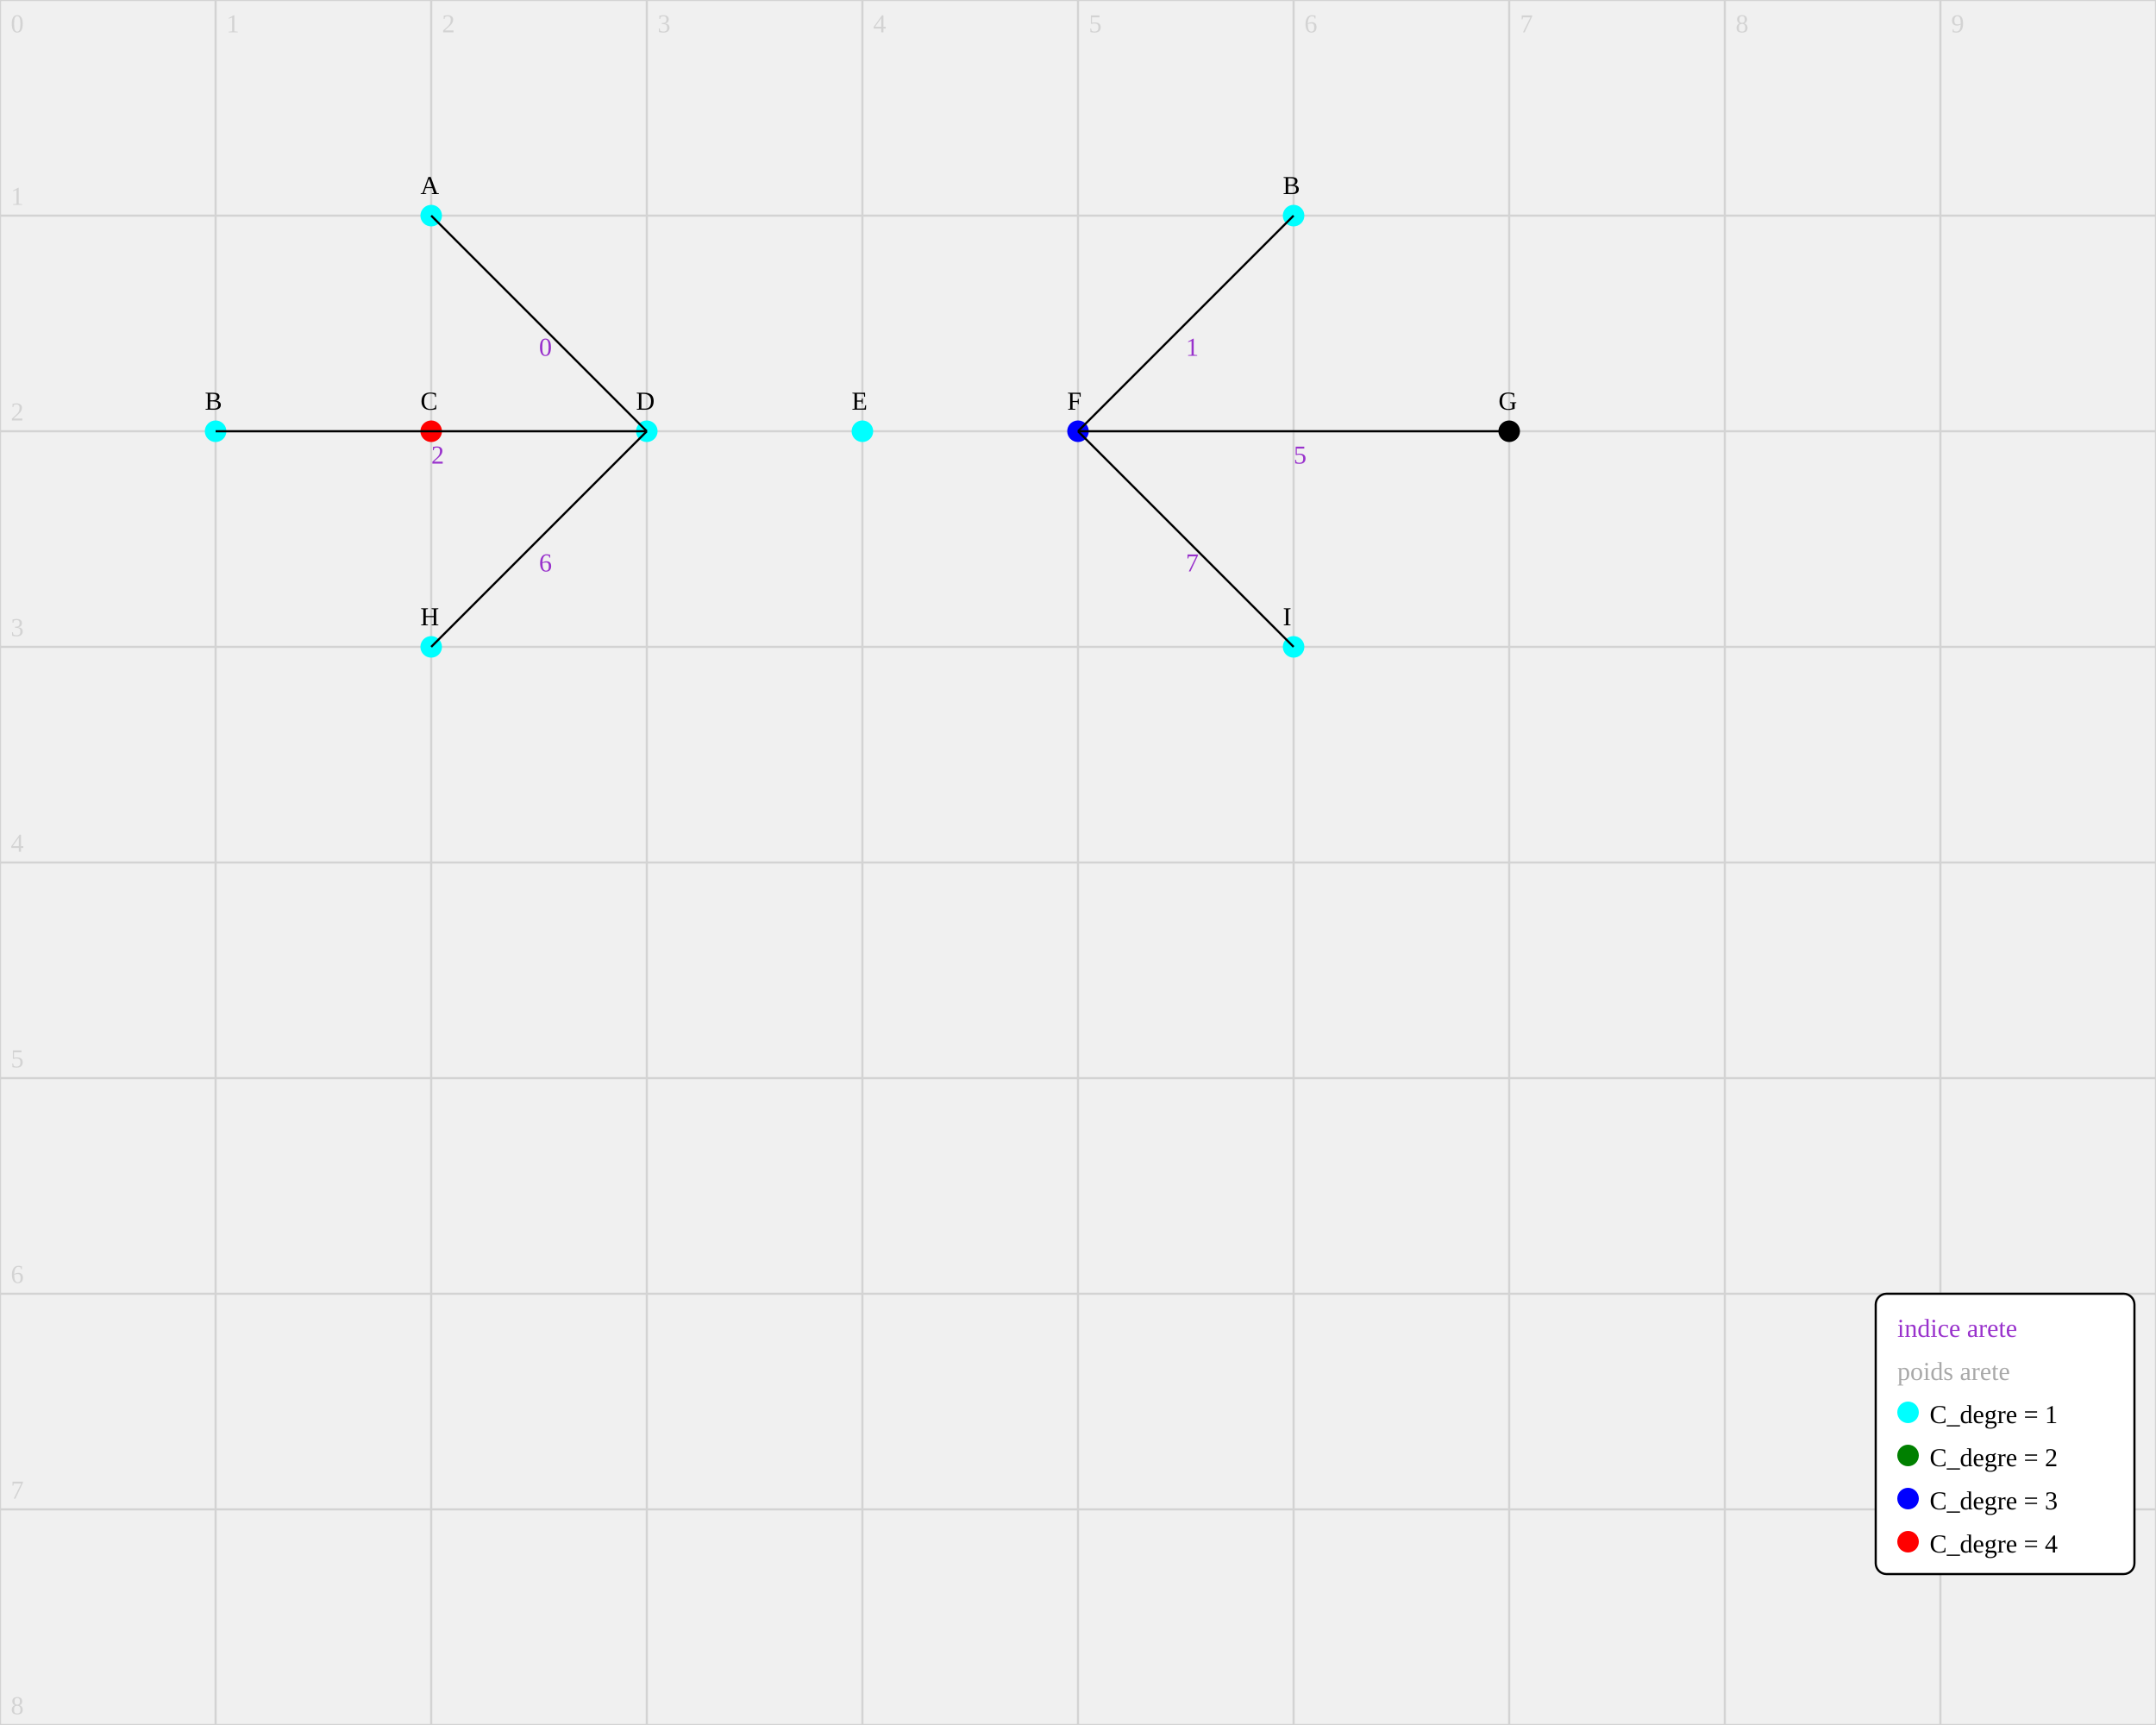
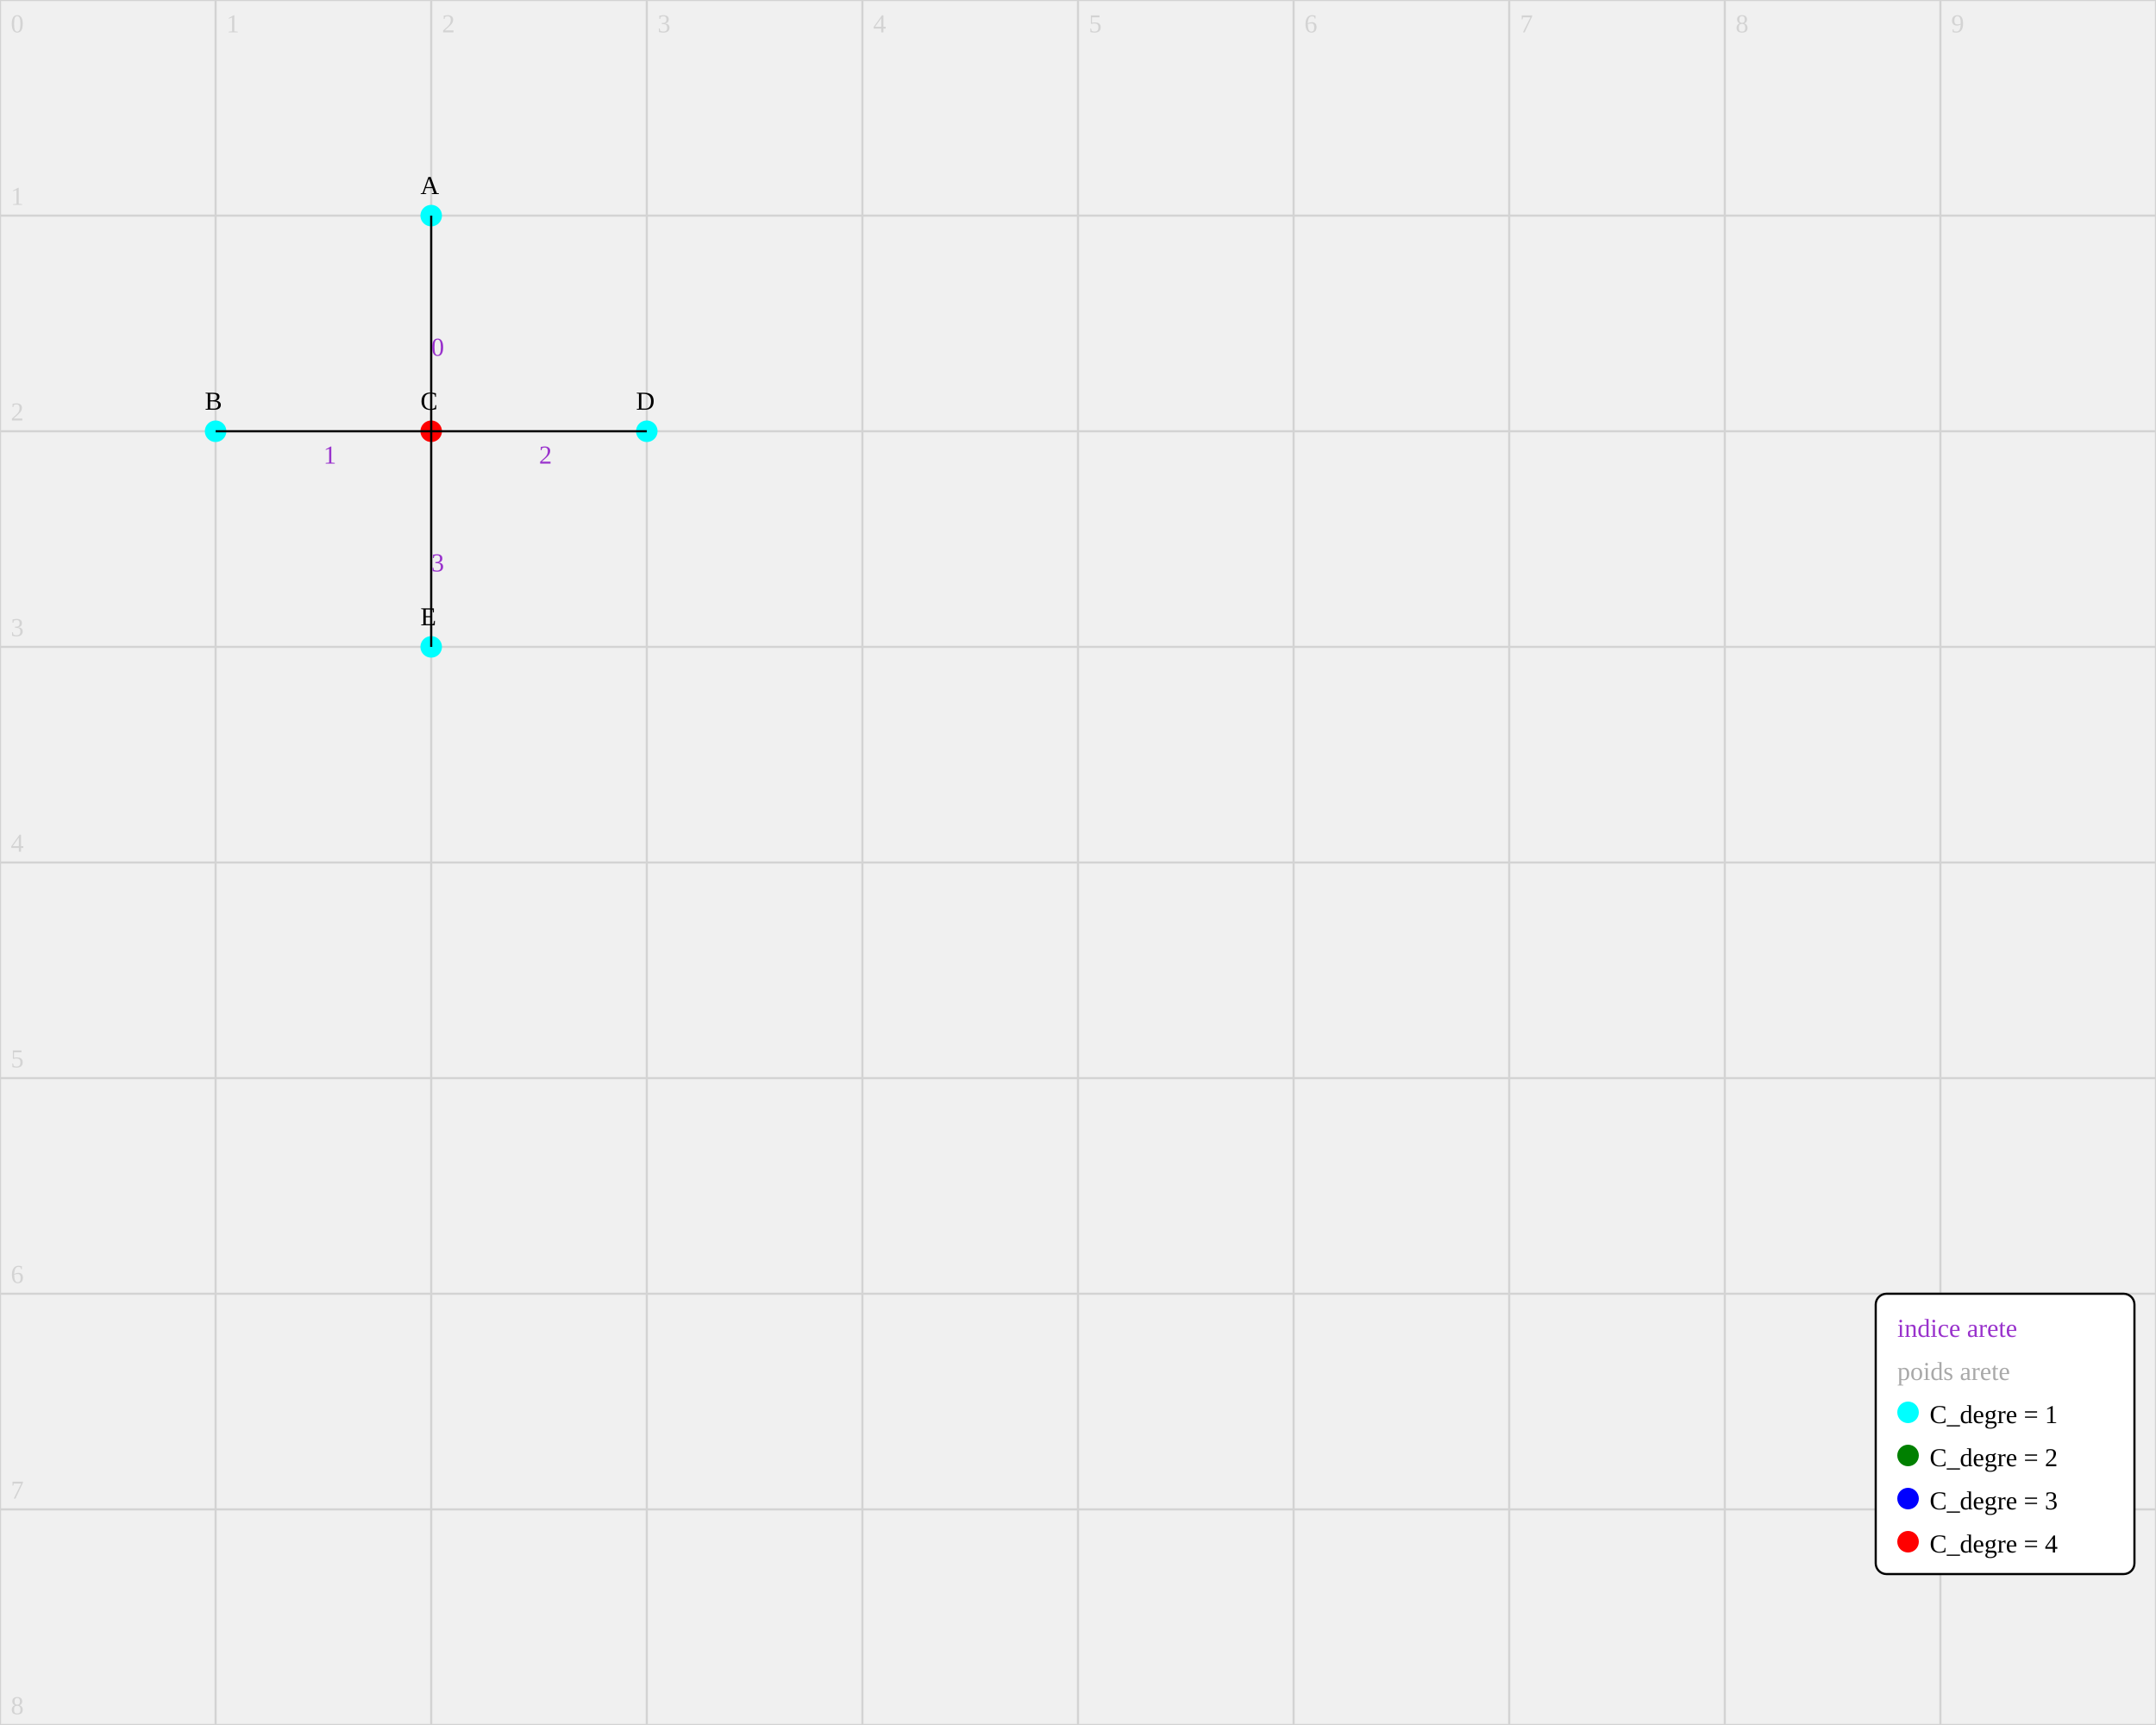
<svg xmlns="http://www.w3.org/2000/svg" version="1.1" width="1000" height="800">
  <line x1="0" y1="0" x2="1000" y2="0" stroke="lightgrey" />
  <text x="5" y="-5" fill="lightgrey">0</text>
  <line x1="0" y1="100" x2="1000" y2="100" stroke="lightgrey" />
  <text x="5" y="95" fill="lightgrey">1</text>
  <line x1="0" y1="200" x2="1000" y2="200" stroke="lightgrey" />
  <text x="5" y="195" fill="lightgrey">2</text>
  <line x1="0" y1="300" x2="1000" y2="300" stroke="lightgrey" />
  <text x="5" y="295" fill="lightgrey">3</text>
  <line x1="0" y1="400" x2="1000" y2="400" stroke="lightgrey" />
  <text x="5" y="395" fill="lightgrey">4</text>
  <line x1="0" y1="500" x2="1000" y2="500" stroke="lightgrey" />
  <text x="5" y="495" fill="lightgrey">5</text>
  <line x1="0" y1="600" x2="1000" y2="600" stroke="lightgrey" />
  <text x="5" y="595" fill="lightgrey">6</text>
  <line x1="0" y1="700" x2="1000" y2="700" stroke="lightgrey" />
  <text x="5" y="695" fill="lightgrey">7</text>
  <line x1="0" y1="800" x2="1000" y2="800" stroke="lightgrey" />
  <text x="5" y="795" fill="lightgrey">8</text>
  <line x1="0" y1="0" x2="0" y2="800" stroke="lightgrey" />
  <text x="5" y="15" fill="lightgrey">0</text>
  <line x1="100" y1="0" x2="100" y2="800" stroke="lightgrey" />
  <text x="105" y="15" fill="lightgrey">1</text>
  <line x1="200" y1="0" x2="200" y2="800" stroke="lightgrey" />
  <text x="205" y="15" fill="lightgrey">2</text>
  <line x1="300" y1="0" x2="300" y2="800" stroke="lightgrey" />
  <text x="305" y="15" fill="lightgrey">3</text>
  <line x1="400" y1="0" x2="400" y2="800" stroke="lightgrey" />
  <text x="405" y="15" fill="lightgrey">4</text>
  <line x1="500" y1="0" x2="500" y2="800" stroke="lightgrey" />
  <text x="505" y="15" fill="lightgrey">5</text>
  <line x1="600" y1="0" x2="600" y2="800" stroke="lightgrey" />
  <text x="605" y="15" fill="lightgrey">6</text>
  <line x1="700" y1="0" x2="700" y2="800" stroke="lightgrey" />
  <text x="705" y="15" fill="lightgrey">7</text>
  <line x1="800" y1="0" x2="800" y2="800" stroke="lightgrey" />
  <text x="805" y="15" fill="lightgrey">8</text>
  <line x1="900" y1="0" x2="900" y2="800" stroke="lightgrey" />
  <text x="905" y="15" fill="lightgrey">9</text>
  <line x1="1000" y1="0" x2="1000" y2="800" stroke="lightgrey" />
  <text x="1005" y="15" fill="lightgrey">10</text>
  <circle cx="200" cy="100" r="5" fill="cyan" />
  <text x="195" y="90" fill="black">A</text>
-   <circle cx="600" cy="100" r="5" fill="cyan" />
-   <text x="595" y="90" fill="black">B</text>
  <circle cx="100" cy="200" r="5" fill="cyan" />
  <text x="95" y="190" fill="black">B</text>
  <circle cx="200" cy="200" r="5" fill="red" />
  <text x="195" y="190" fill="black">C</text>
  <circle cx="300" cy="200" r="5" fill="cyan" />
  <text x="295" y="190" fill="black">D</text>
-   <circle cx="400" cy="200" r="5" fill="cyan" />
-   <text x="395" y="190" fill="black">E</text>
-   <circle cx="500" cy="200" r="5" fill="blue" />
-   <text x="495" y="190" fill="black">F</text>
-   <circle cx="700" cy="200" r="5" fill="black" />
-   <text x="695" y="190" fill="black">G</text>
  <circle cx="200" cy="300" r="5" fill="cyan" />
-   <text x="195" y="290" fill="black">H</text>
-   <circle cx="600" cy="300" r="5" fill="cyan" />
-   <text x="595" y="290" fill="black">I</text>
-   <line x1="200" y1="100" x2="300" y2="200" stroke="black" />
-   <text x="250" y="165" fill="darkorchid">0</text>
-   <line x1="600" y1="100" x2="500" y2="200" stroke="black" />
-   <text x="550" y="165" fill="darkorchid">1</text>
-   <line x1="100" y1="200" x2="300" y2="200" stroke="black" />
-   <text x="200" y="215" fill="darkorchid">2</text>
-   <line x1="500" y1="200" x2="700" y2="200" stroke="black" />
-   <text x="600" y="215" fill="darkorchid">5</text>
-   <line x1="200" y1="300" x2="300" y2="200" stroke="black" />
-   <text x="250" y="265" fill="darkorchid">6</text>
-   <line x1="600" y1="300" x2="500" y2="200" stroke="black" />
-   <text x="550" y="265" fill="darkorchid">7</text>
+   <text x="195" y="290" fill="black">E</text>
+   <line x1="200" y1="100" x2="200" y2="200" stroke="black" />
+   <text x="200" y="165" fill="darkorchid">0</text>
+   <line x1="100" y1="200" x2="200" y2="200" stroke="black" />
+   <text x="150" y="215" fill="darkorchid">1</text>
+   <line x1="200" y1="200" x2="300" y2="200" stroke="black" />
+   <text x="250" y="215" fill="darkorchid">2</text>
+   <line x1="200" y1="200" x2="200" y2="300" stroke="black" />
+   <text x="200" y="265" fill="darkorchid">3</text>
  <rect x="870" y="600" width="120" height="130" rx="5" ry="5" fill="white" stroke="black" stroke-width="1px" />
  <text x="880" y="620" fill="darkorchid">indice arete</text>
  <text x="880" y="640" fill="darkgrey">poids arete</text>
  <circle cx="885" cy="655" r="5" fill="cyan" />
  <text x="895" y="660" fill="black">C_degre = 1</text>
  <circle cx="885" cy="675" r="5" fill="green" />
  <text x="895" y="680" fill="black">C_degre = 2</text>
  <circle cx="885" cy="695" r="5" fill="blue" />
  <text x="895" y="700" fill="black">C_degre = 3</text>
  <circle cx="885" cy="715" r="5" fill="red" />
  <text x="895" y="720" fill="black">C_degre = 4</text>
</svg>
